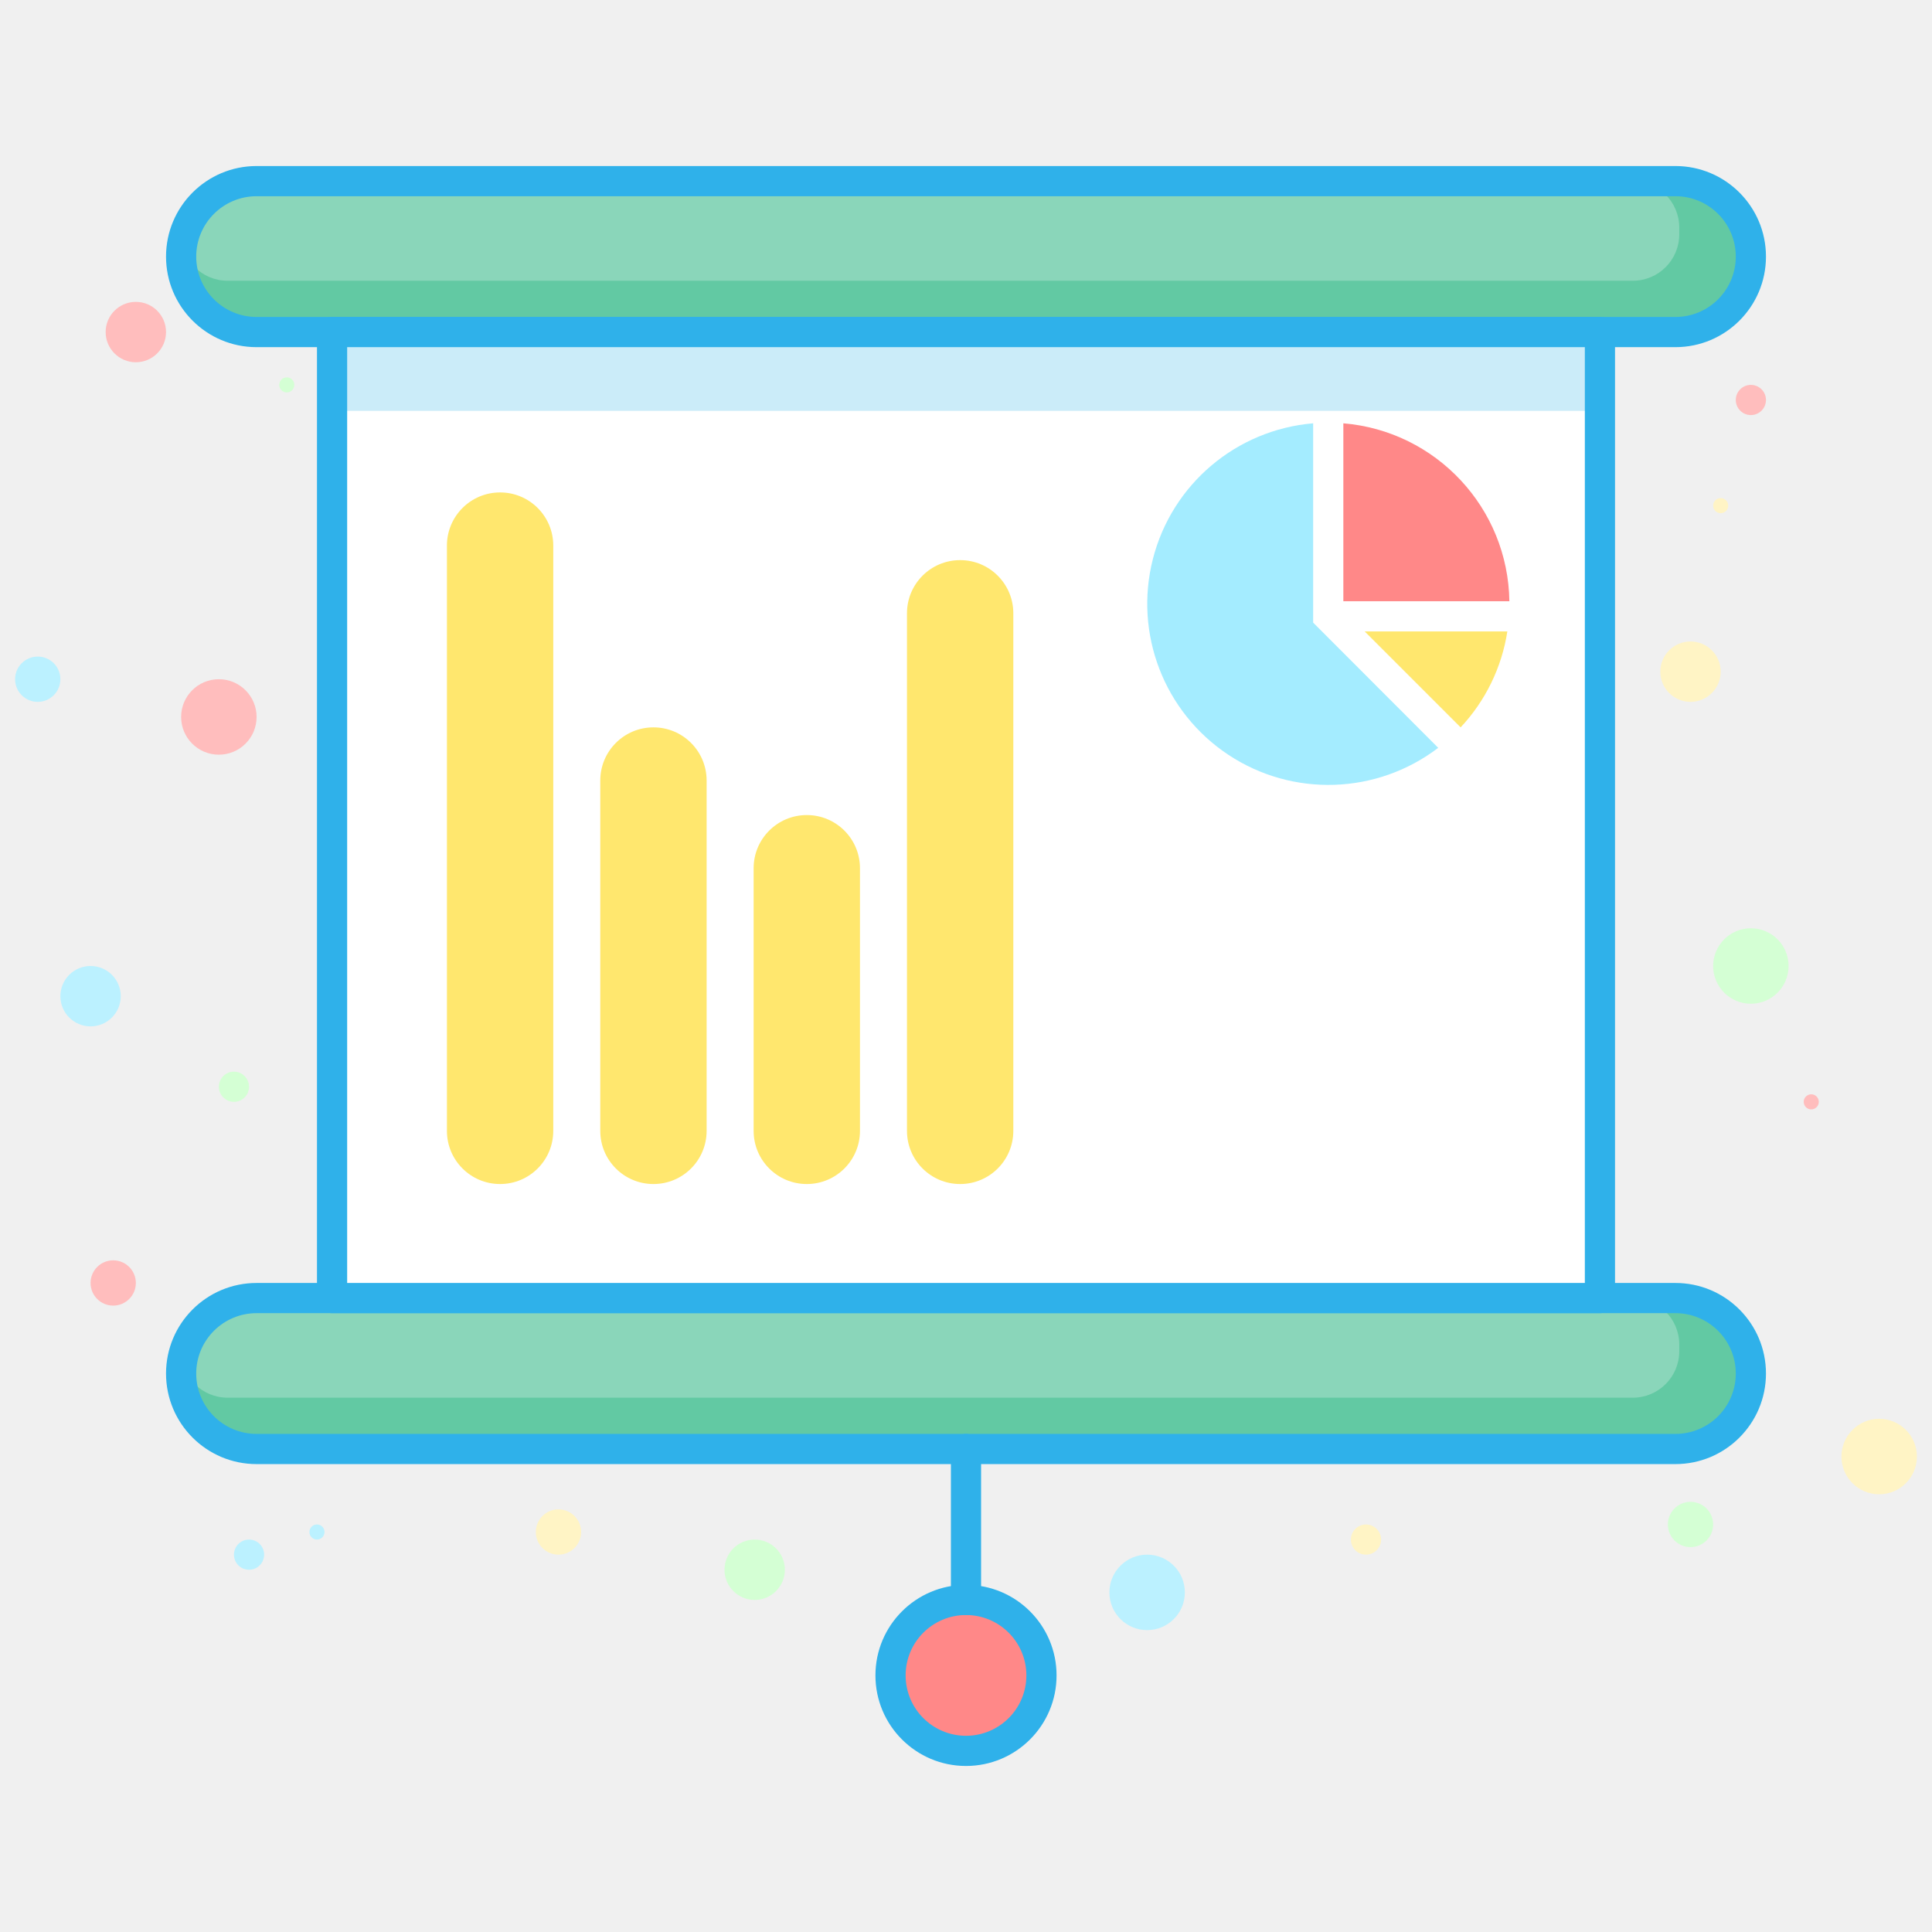
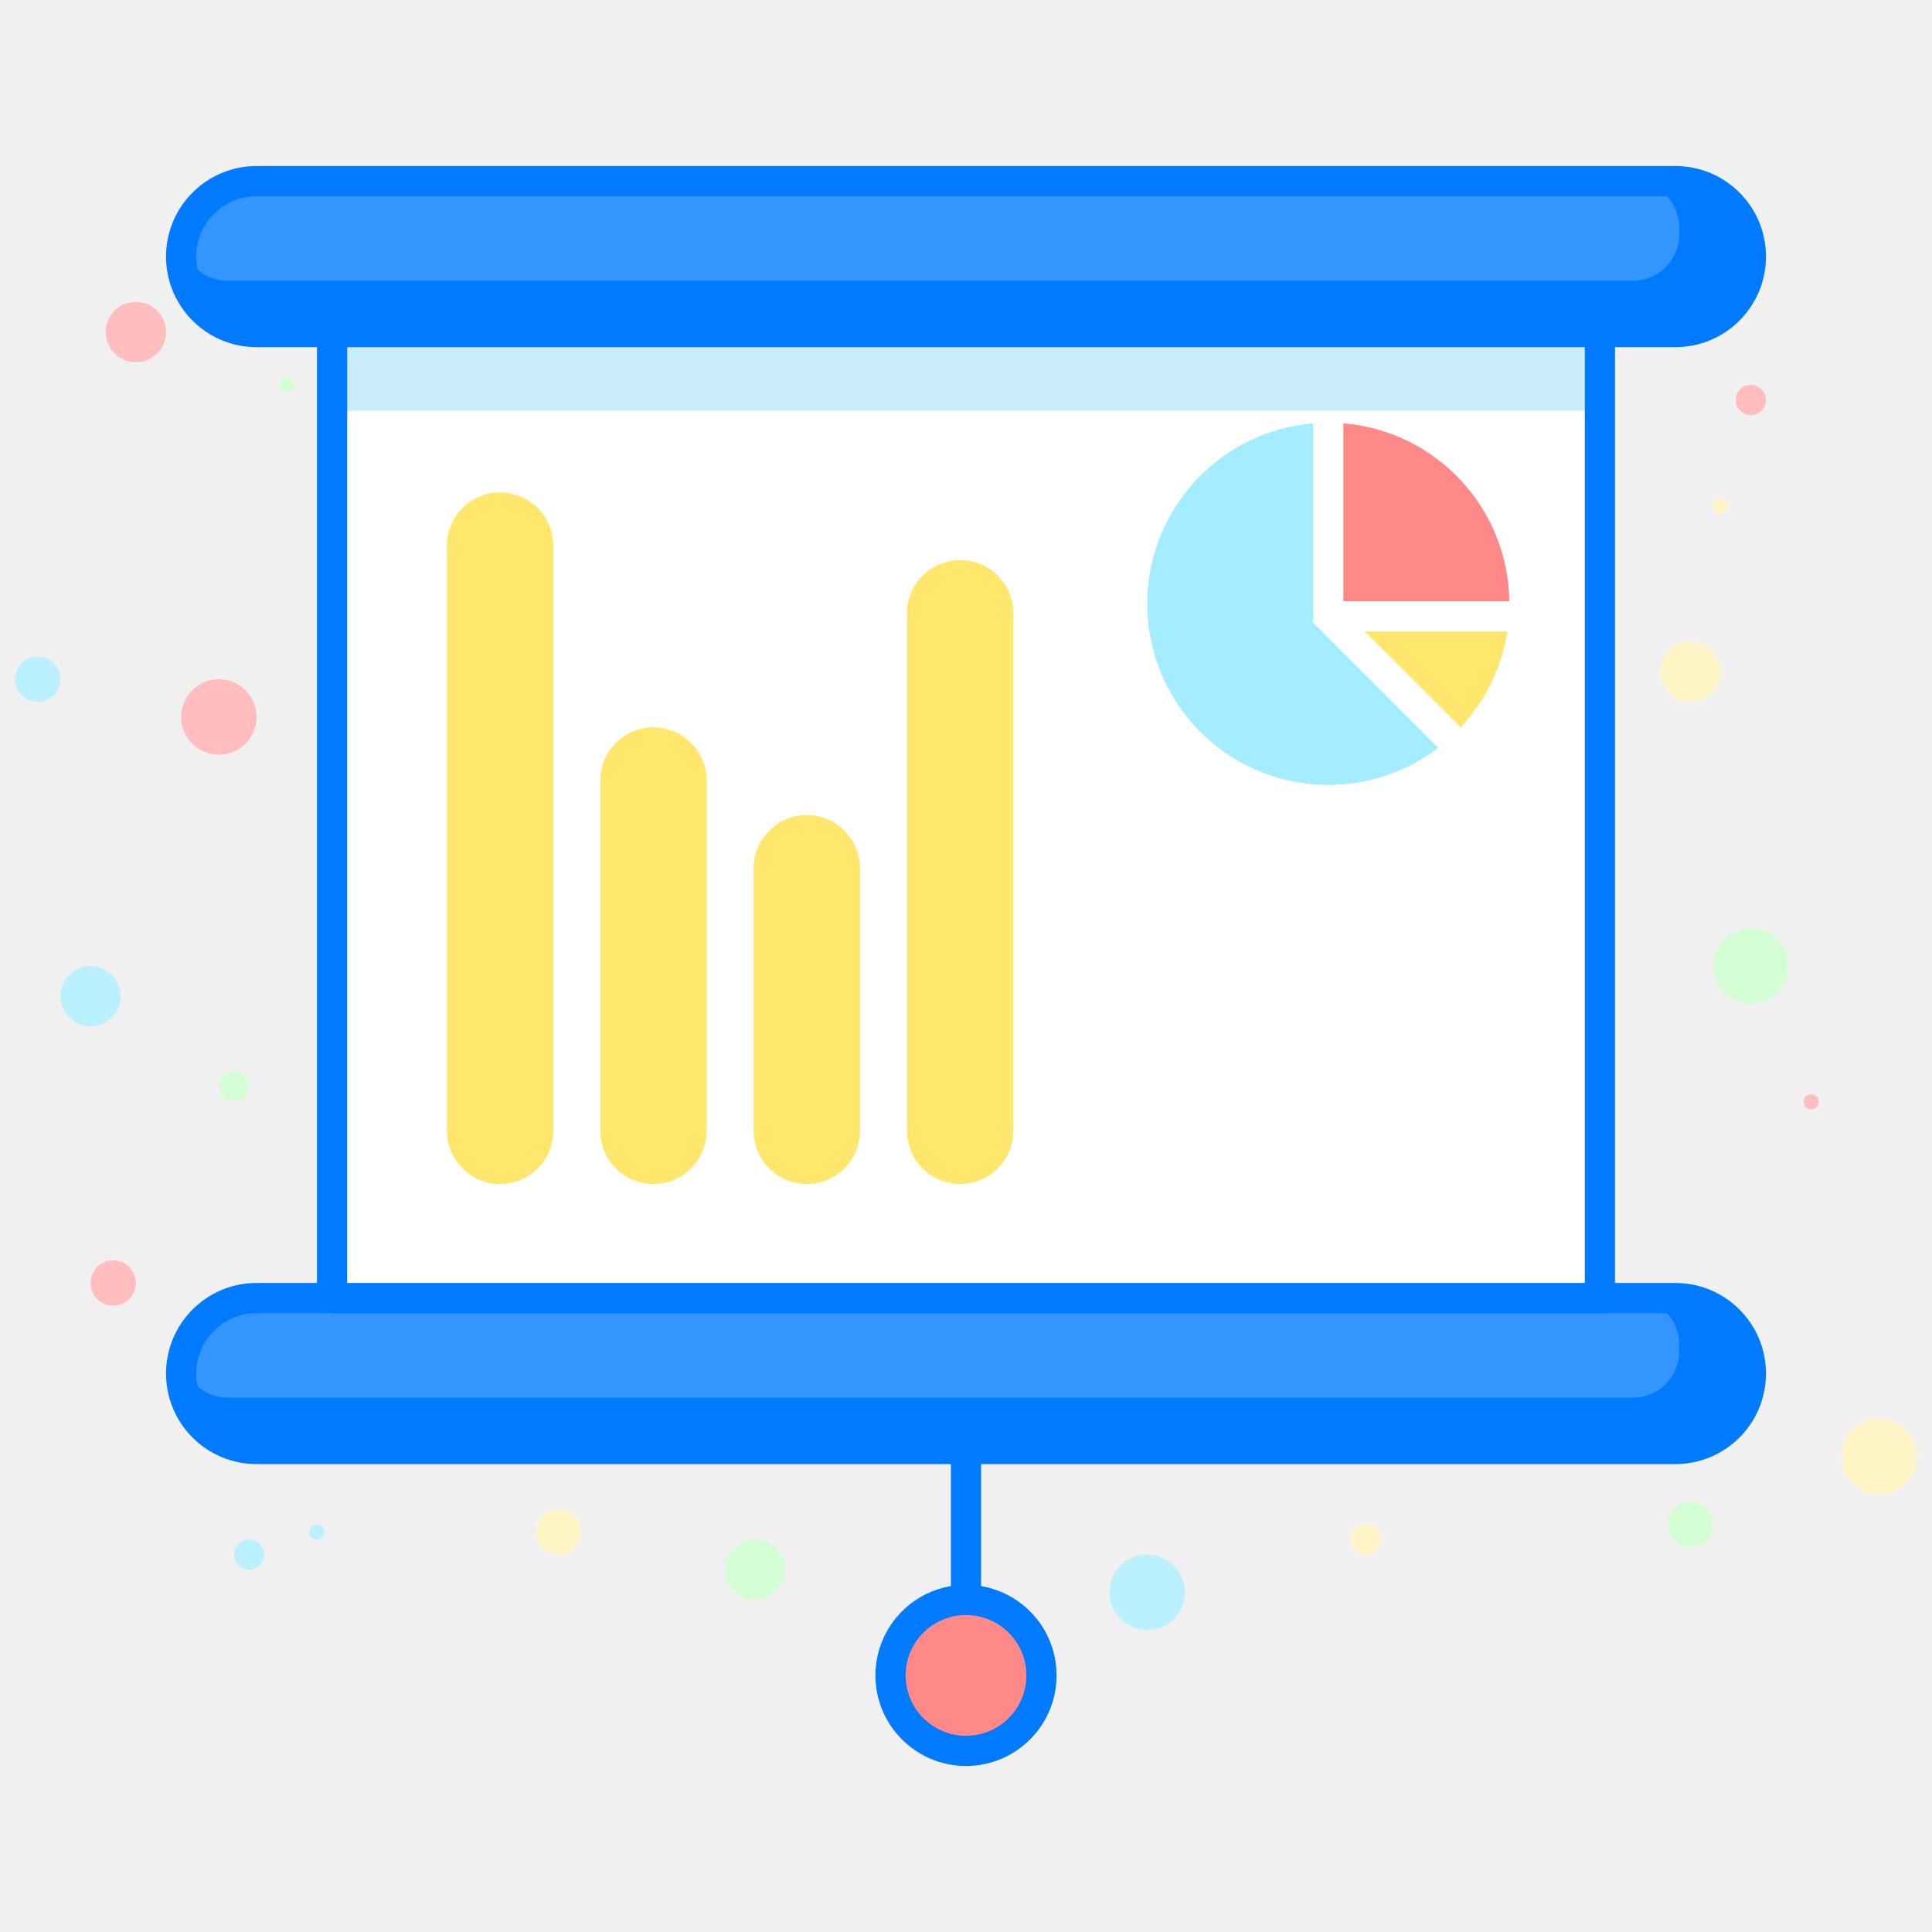
<svg xmlns="http://www.w3.org/2000/svg" viewBox="0 0 256 256">
  <defs>
-     <style>.cls-1{fill:#62c9a3;}.cls-2{fill:#8ad6ba;}.cls-3{fill:#2fb1ea;}.cls-4{fill:#cbecf9;}.cls-5{fill:#fff;}.cls-6{fill:#f88;}.cls-7{fill:#a4ecff;}.cls-8{fill:#ffe76e;}.cls-9{fill:#d4ffd4;}.cls-10{fill:#ffbdbd;}.cls-11{fill:#bbf1ff;}.cls-12{fill:#fff4c5;}</style>
+     <style>.cls-1{fill:#007bff;}.cls-2{fill:#3495FF;}.cls-3{fill:#007bff;}.cls-4{fill:#cbecf9;}.cls-5{fill:#fff;}.cls-6{fill:#f88;}.cls-7{fill:#a4ecff;}.cls-8{fill:#ffe76e;}.cls-9{fill:#d4ffd4;}.cls-10{fill:#ffbdbd;}.cls-11{fill:#bbf1ff;}.cls-12{fill:#fff4c5;}</style>
  </defs>
  <g id="Layer_2" data-name="Layer 2">
    <rect class="cls-1" x="24" y="24" width="208" height="20" rx="10" ry="10" />
    <rect class="cls-2" x="24" y="24" width="198.51" height="13.2" rx="6.15" ry="6.15" />
    <path class="cls-3" d="M222,46H34a12,12,0,0,1,0-24H222a12,12,0,0,1,0,24ZM34,26a8,8,0,0,0,0,16H222a8,8,0,0,0,0-16Z" />
    <rect class="cls-1" x="24" y="172" width="208" height="20" rx="10" ry="10" />
    <rect class="cls-2" x="24" y="172" width="198.51" height="13.2" rx="6.15" ry="6.15" />
    <path class="cls-3" d="M222,194H34a12,12,0,0,1,0-24H222a12,12,0,0,1,0,24ZM34,174a8,8,0,0,0,0,16H222a8,8,0,0,0,0-16Z" />
    <rect class="cls-4" x="44" y="44" width="168" height="128" />
    <rect class="cls-5" x="44" y="54.44" width="168" height="117.56" />
    <path class="cls-3" d="M212,174H44a2,2,0,0,1-2-2V44a2,2,0,0,1,2-2H212a2,2,0,0,1,2,2V172A2,2,0,0,1,212,174ZM46,170H210V46H46Z" />
    <circle class="cls-6" cx="128" cy="222" r="10" />
    <path class="cls-3" d="M128,234a12,12,0,1,1,12-12A12,12,0,0,1,128,234Zm0-20a8,8,0,1,0,8,8A8,8,0,0,0,128,214Z" />
    <path class="cls-3" d="M128,214a2,2,0,0,1-2-2V192a2,2,0,0,1,4,0v20A2,2,0,0,1,128,214Z" />
    <path class="cls-6" d="M200,79.67a24,24,0,0,0-22-23.58V79.67Z" />
    <path class="cls-7" d="M174,56.09a24,24,0,1,0,16.57,43L174,82.5Z" />
    <path class="cls-8" d="M180.83,83.67l12.71,12.71a23.92,23.92,0,0,0,6.19-12.71Z" />
    <rect class="cls-8" x="59.22" y="65.25" width="14.09" height="91.64" rx="7.04" ry="7.04" />
    <rect class="cls-8" x="79.54" y="96.38" width="14.09" height="60.51" rx="7.04" ry="7.04" />
    <rect class="cls-8" x="99.86" y="108" width="14.09" height="48.89" rx="7.04" ry="7.04" />
    <rect class="cls-8" x="120.18" y="74.22" width="14.09" height="82.67" rx="7.04" ry="7.04" />
    <circle class="cls-9" cx="232" cy="128" r="5" />
    <circle class="cls-9" cx="100" cy="208" r="4" />
    <circle class="cls-9" cx="224" cy="202" r="3" />
    <circle class="cls-9" cx="31" cy="144" r="2" />
    <circle class="cls-9" cx="38" cy="51" r="1" />
    <circle class="cls-10" cx="29" cy="95" r="5" />
    <circle class="cls-10" cx="18" cy="44" r="4" />
    <circle class="cls-10" cx="15" cy="170" r="3" />
    <circle class="cls-10" cx="232" cy="53" r="2" />
    <circle class="cls-10" cx="240" cy="146" r="1" />
    <circle class="cls-11" cx="152" cy="211" r="5" />
    <circle class="cls-11" cx="12" cy="132" r="4" />
    <circle class="cls-11" cx="5" cy="90" r="3" />
    <circle class="cls-11" cx="33" cy="206" r="2" />
    <circle class="cls-11" cx="42" cy="203" r="1" />
    <circle class="cls-12" cx="249" cy="193" r="5" />
    <circle class="cls-12" cx="224" cy="89" r="4" />
    <circle class="cls-12" cx="74" cy="203" r="3" />
    <circle class="cls-12" cx="181" cy="204" r="2" />
    <circle class="cls-12" cx="228" cy="67" r="1" />
  </g>
</svg>
